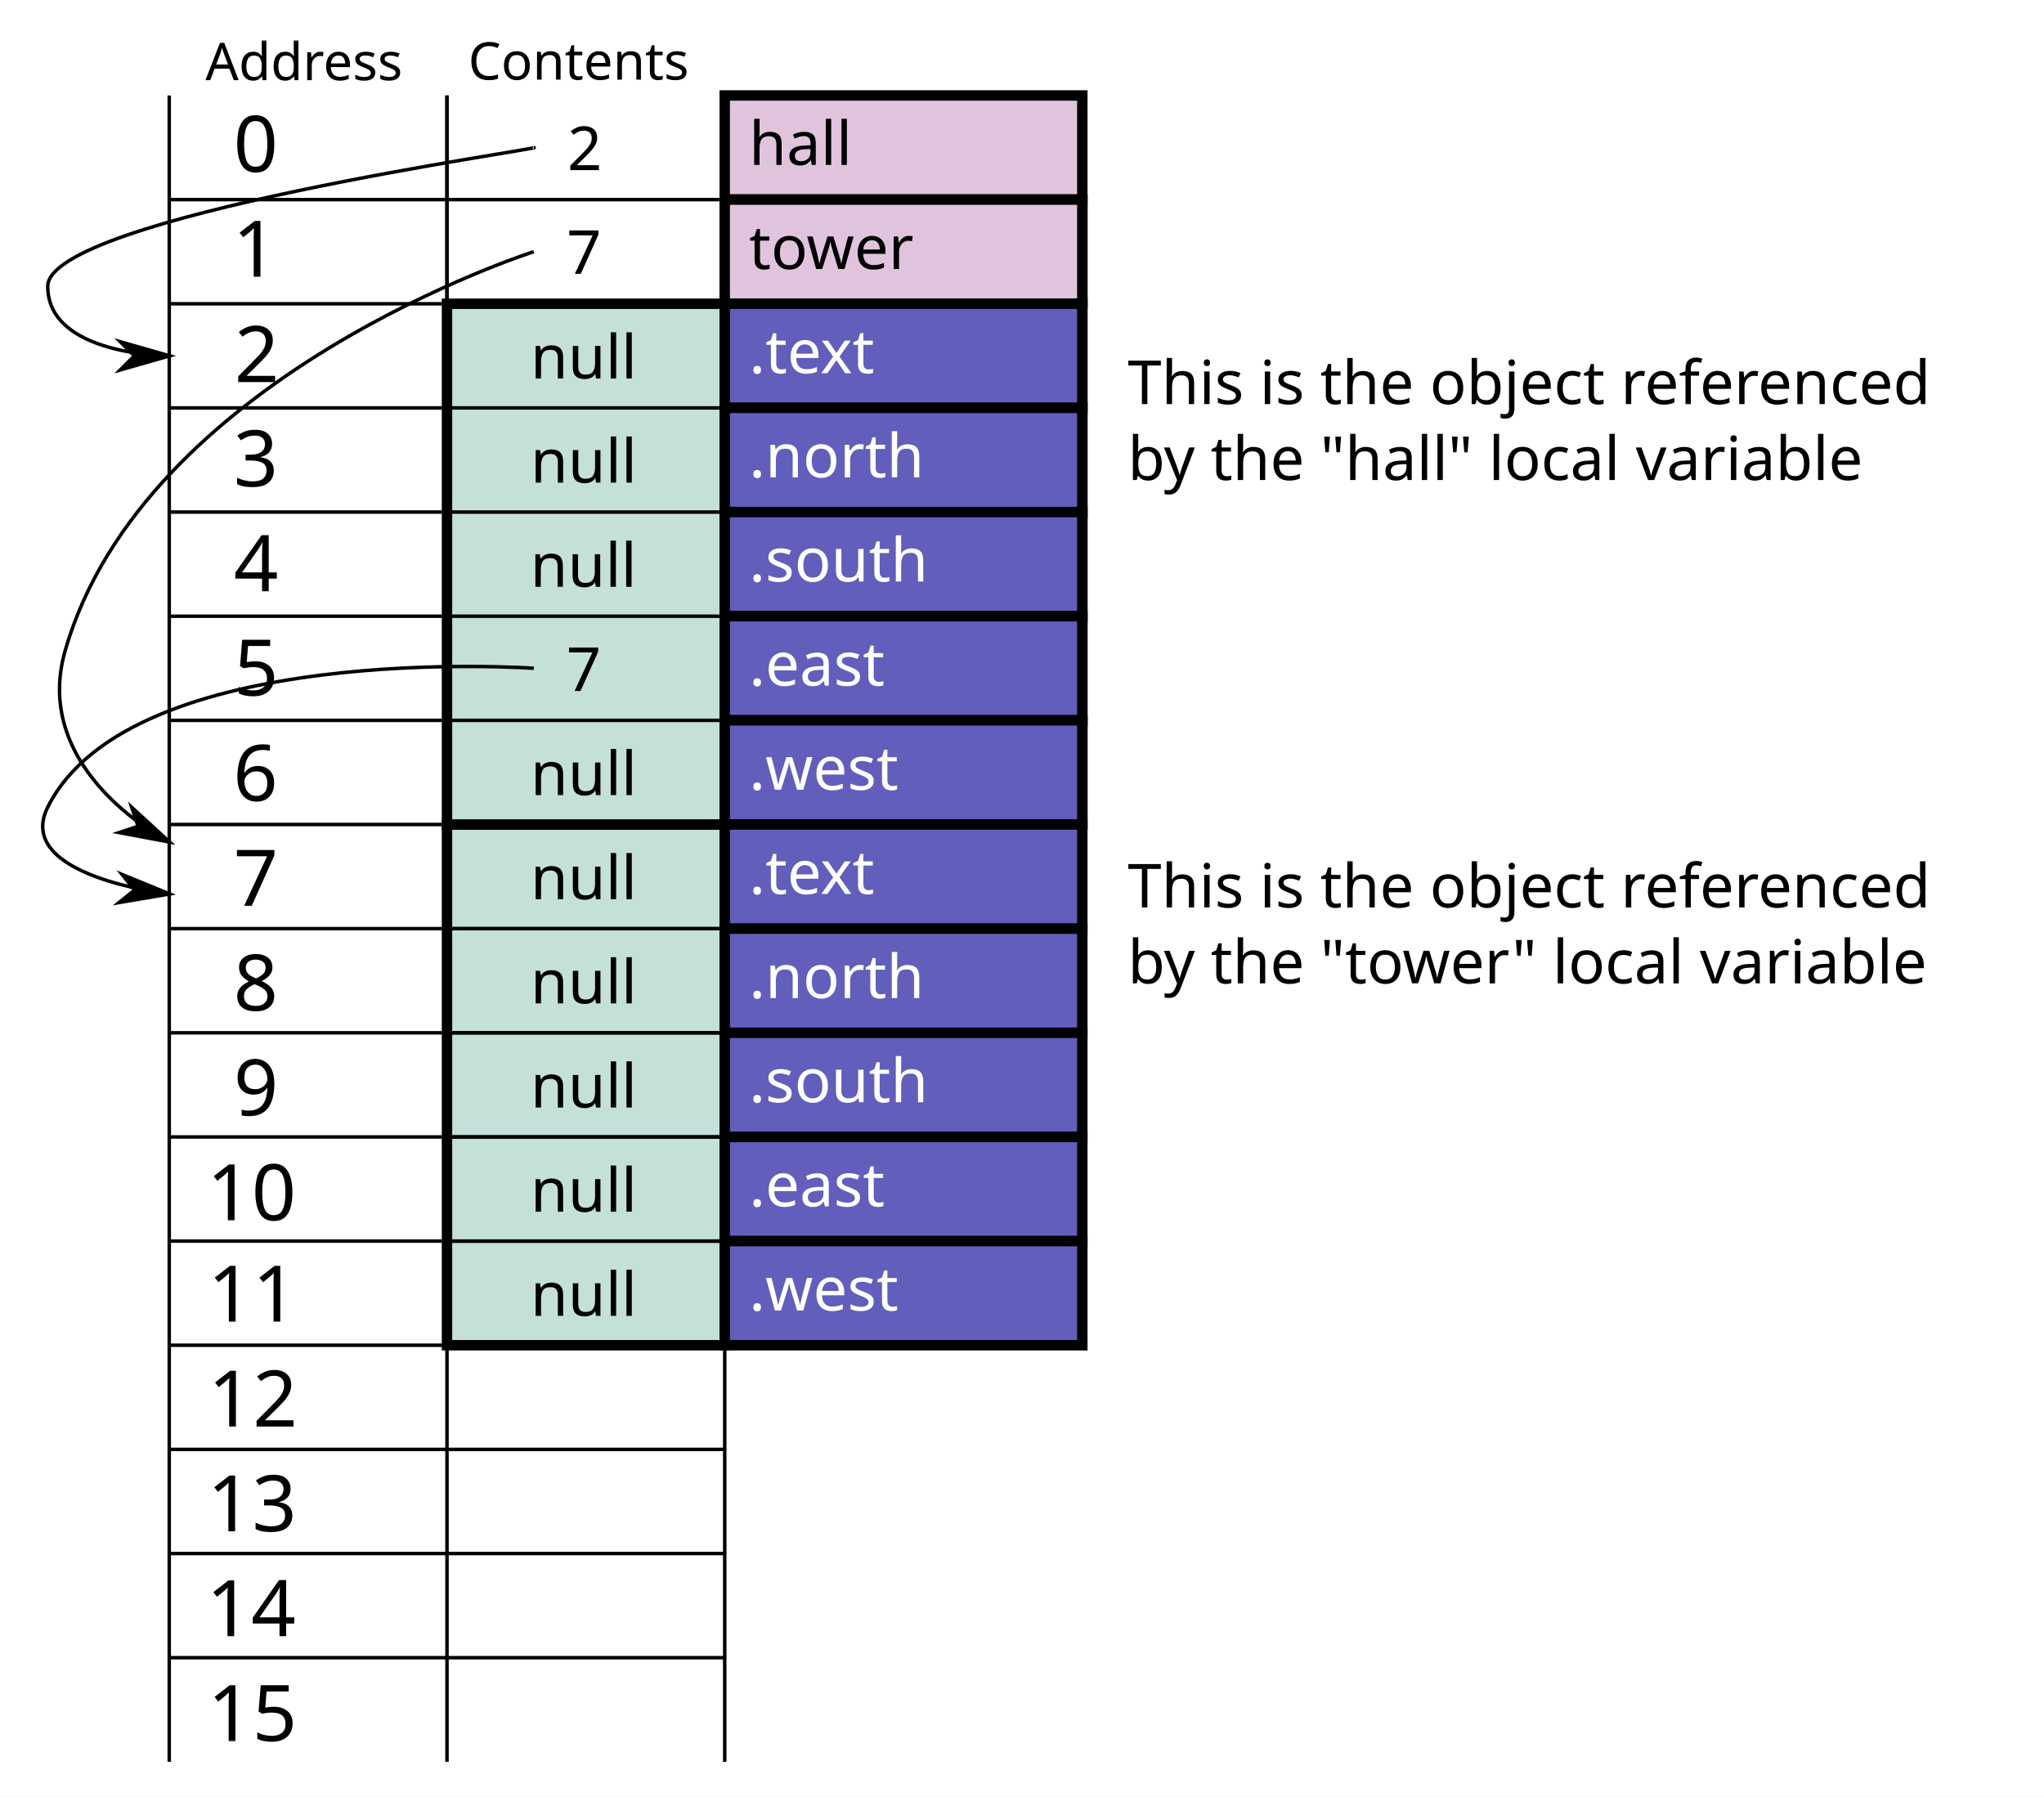
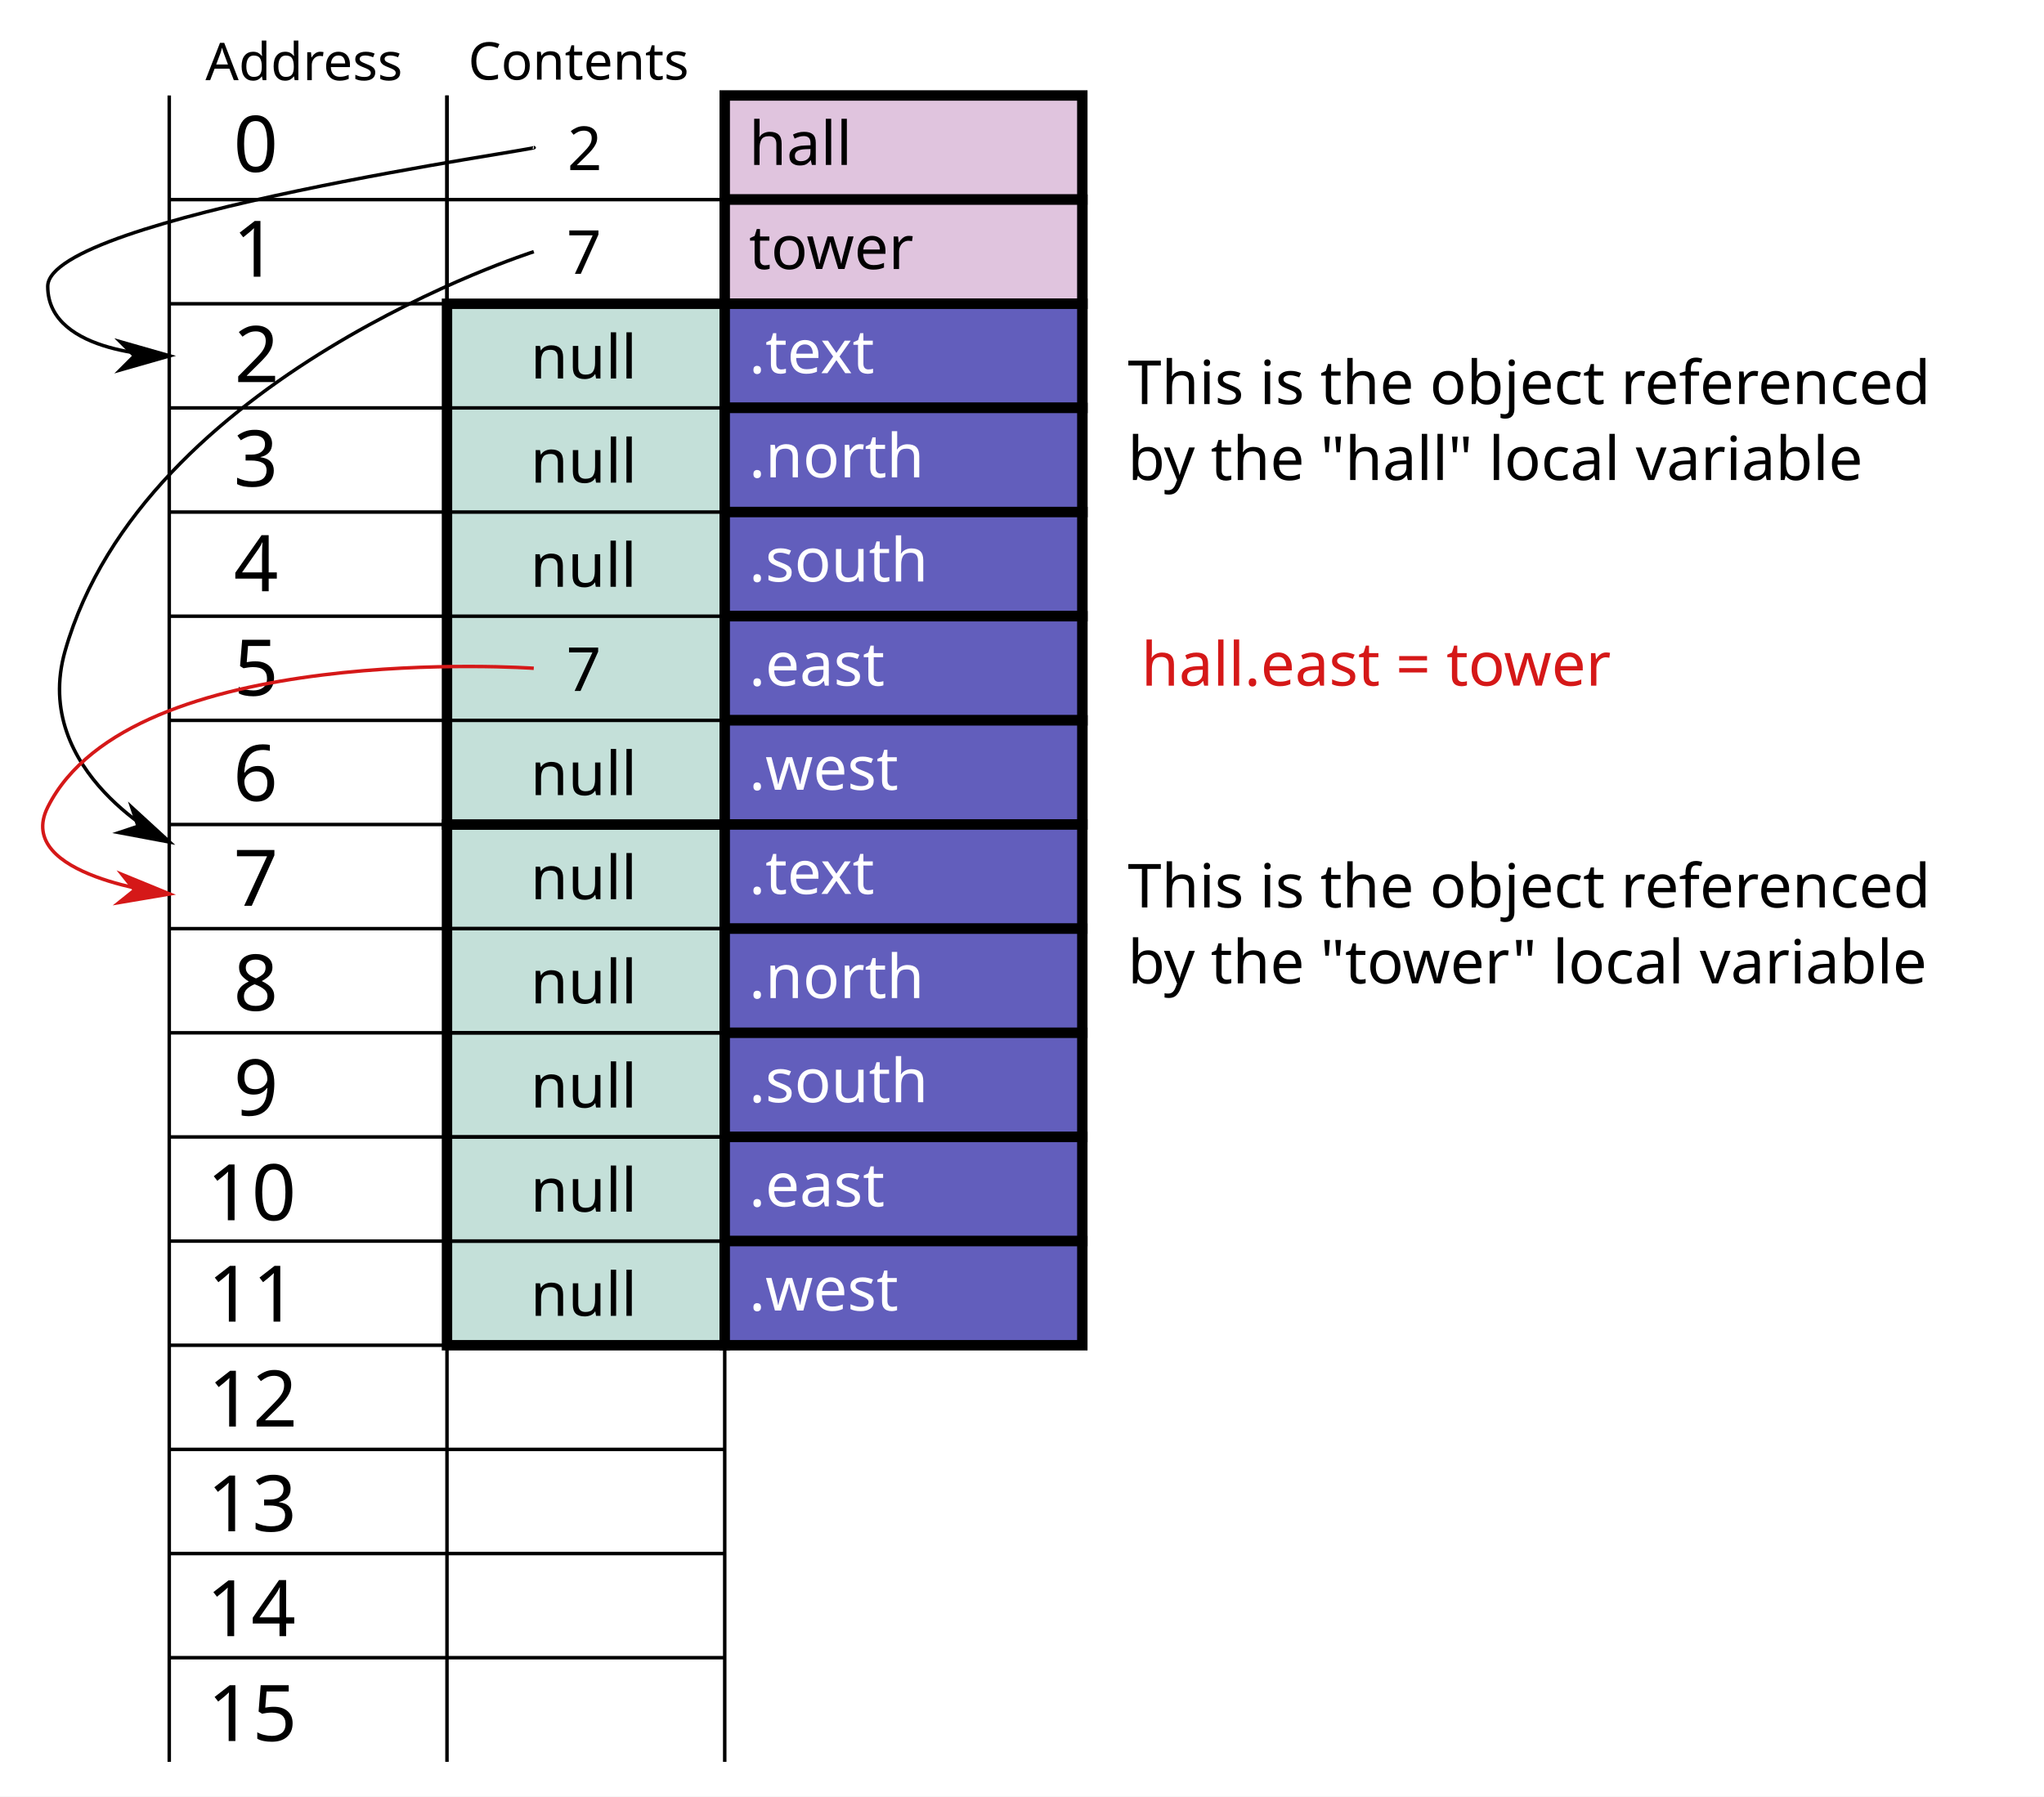
<svg xmlns="http://www.w3.org/2000/svg" width="166.158mm" height="146.05mm" viewBox="0 0 588.75 517.5" id="svg2" version="1.1">
  <defs id="defs4">
    <marker orient="auto" refY="0" refX="0" id="marker4905" style="overflow:visible">
-       <path id="path4907" d="M 0,0 5,-5 -12.5,0 5,5 0,0 Z" style="fill:#000000;fill-opacity:1;fill-rule:evenodd;stroke:#000000;stroke-width:1pt;stroke-opacity:1" transform="matrix(-0.8,0,0,-0.8,-10,0)" />
+       <path id="path4907" d="M 0,0 5,-5 -12.5,0 5,5 0,0 Z" style="fill:#d51818;fill-opacity:1;fill-rule:evenodd;stroke:#d51818;stroke-width:1pt;stroke-opacity:1" transform="matrix(-0.8,0,0,-0.8,-10,0)" />
    </marker>
    <marker style="overflow:visible" id="marker6380" refX="0" refY="0" orient="auto">
      <path transform="matrix(-0.8,0,0,-0.8,-10,0)" style="fill:#000000;fill-opacity:1;fill-rule:evenodd;stroke:#000000;stroke-width:1pt;stroke-opacity:1" d="M 0,0 5,-5 -12.5,0 5,5 0,0 Z" id="path6382" />
    </marker>
    <marker orient="auto" refY="0" refX="0" id="Arrow1Lend" style="overflow:visible">
      <path id="path4327" d="M 0,0 5,-5 -12.5,0 5,5 0,0 Z" style="fill:#000000;fill-opacity:1;fill-rule:evenodd;stroke:#000000;stroke-width:1pt;stroke-opacity:1" transform="matrix(-0.8,0,0,-0.8,-10,0)" />
    </marker>
  </defs>
  <g id="layer1" transform="translate(88.74996,-44.86237)">
    <rect style="opacity:1;fill:#ffffff;fill-opacity:1;stroke:none;stroke-width:2.425;stroke-miterlimit:10;stroke-dasharray:none;stroke-opacity:1" id="rect4155-3" width="588.75" height="517.5" x="-88.75" y="44.862" />
    <rect y="282.362" x="40" height="150" width="80" id="rect3537" style="opacity:1;fill:#c4e0d9;fill-opacity:1;stroke:#000000;stroke-width:3;stroke-miterlimit:4;stroke-dasharray:none;stroke-opacity:1" />
    <rect style="opacity:1;fill:#c4e0d9;fill-opacity:1;stroke:#000000;stroke-width:3;stroke-miterlimit:4;stroke-dasharray:none;stroke-opacity:1" id="rect4316" width="80" height="150" x="40" y="132.362" />
    <path style="fill:none;fill-rule:evenodd;stroke:#000000;stroke-width:1px;stroke-linecap:butt;stroke-linejoin:miter;stroke-opacity:1" d="M 40,72.362 40,402.362" id="path4153" />
    <path style="fill:none;fill-rule:evenodd;stroke:#000000;stroke-width:1px;stroke-linecap:butt;stroke-linejoin:miter;stroke-opacity:1" d="m 40,102.362 80,0" id="path4184" />
    <path style="fill:none;fill-rule:evenodd;stroke:#000000;stroke-width:1px;stroke-linecap:butt;stroke-linejoin:miter;stroke-opacity:1" d="m 120,72.362 -2e-5,480" id="path4186" />
    <path style="fill:none;fill-rule:evenodd;stroke:#000000;stroke-width:1px;stroke-linecap:butt;stroke-linejoin:miter;stroke-opacity:1" d="m 40,192.362 80,0" id="path4184-3" />
    <path style="fill:none;fill-rule:evenodd;stroke:#000000;stroke-width:1px;stroke-linecap:butt;stroke-linejoin:miter;stroke-opacity:1" d="m 40,342.362 80,0" id="path4184-8" />
    <path style="fill:none;fill-rule:evenodd;stroke:#000000;stroke-width:1px;stroke-linecap:butt;stroke-linejoin:miter;stroke-opacity:1" d="m 40,312.362 80,0" id="path4184-6" />
    <path style="fill:none;fill-rule:evenodd;stroke:#000000;stroke-width:1px;stroke-linecap:butt;stroke-linejoin:miter;stroke-opacity:1" d="m 40,282.362 80,0" id="path4184-0" />
    <path style="fill:none;fill-rule:evenodd;stroke:#000000;stroke-width:1px;stroke-linecap:butt;stroke-linejoin:miter;stroke-opacity:1" d="m 40,132.362 80,0" id="path4184-4" />
    <path style="fill:none;fill-rule:evenodd;stroke:#000000;stroke-width:1px;stroke-linecap:butt;stroke-linejoin:miter;stroke-opacity:1" d="m 40,222.362 80,0" id="path4184-8-8" />
    <path style="fill:none;fill-rule:evenodd;stroke:#000000;stroke-width:1px;stroke-linecap:butt;stroke-linejoin:miter;stroke-opacity:1" d="m 40,372.362 80,0" id="path4184-8-88" />
    <path style="fill:none;fill-rule:evenodd;stroke:#000000;stroke-width:1px;stroke-linecap:butt;stroke-linejoin:miter;stroke-opacity:1" d="m 40,162.362 80,0" id="path4184-4-9" />
    <path style="fill:none;fill-rule:evenodd;stroke:#000000;stroke-width:1px;stroke-linecap:butt;stroke-linejoin:miter;stroke-opacity:1" d="m 40,252.362 80,0" id="path4184-8-8-7" />
    <path style="fill:none;fill-rule:evenodd;stroke:#000000;stroke-width:1px;stroke-linecap:butt;stroke-linejoin:miter;stroke-opacity:1" d="m -40,72.362 -2e-6,480" id="path4153-6" />
    <path style="fill:none;fill-rule:evenodd;stroke:#000000;stroke-width:1px;stroke-linecap:butt;stroke-linejoin:miter;stroke-opacity:1" d="m -40,102.362 80,0" id="path4184-43" />
    <path style="fill:none;fill-rule:evenodd;stroke:#000000;stroke-width:1px;stroke-linecap:butt;stroke-linejoin:miter;stroke-opacity:1" d="m 40,72.362 -1.1e-5,480" id="path4186-3" />
    <path style="fill:none;fill-rule:evenodd;stroke:#000000;stroke-width:1px;stroke-linecap:butt;stroke-linejoin:miter;stroke-opacity:1" d="m -40,192.362 80,0" id="path4184-3-3" />
    <path style="fill:none;fill-rule:evenodd;stroke:#000000;stroke-width:1px;stroke-linecap:butt;stroke-linejoin:miter;stroke-opacity:1" d="m -40,342.362 80,0" id="path4184-8-86" />
    <path style="fill:none;fill-rule:evenodd;stroke:#000000;stroke-width:1px;stroke-linecap:butt;stroke-linejoin:miter;stroke-opacity:1" d="m -40,312.362 80,0" id="path4184-6-0" />
    <path style="fill:none;fill-rule:evenodd;stroke:#000000;stroke-width:1px;stroke-linecap:butt;stroke-linejoin:miter;stroke-opacity:1" d="m -40,282.362 80,0" id="path4184-0-4" />
    <path style="fill:none;fill-rule:evenodd;stroke:#000000;stroke-width:1px;stroke-linecap:butt;stroke-linejoin:miter;stroke-opacity:1" d="m -40,132.362 80,0" id="path4184-4-8" />
    <path style="fill:none;fill-rule:evenodd;stroke:#000000;stroke-width:1px;stroke-linecap:butt;stroke-linejoin:miter;stroke-opacity:1" d="m -40,222.362 80,0" id="path4184-8-8-8" />
    <path style="fill:none;fill-rule:evenodd;stroke:#000000;stroke-width:1px;stroke-linecap:butt;stroke-linejoin:miter;stroke-opacity:1" d="m -40,372.362 80,0" id="path4184-8-88-8" />
    <path style="fill:none;fill-rule:evenodd;stroke:#000000;stroke-width:1px;stroke-linecap:butt;stroke-linejoin:miter;stroke-opacity:1" d="m -40,162.362 80,0" id="path4184-4-9-9" />
    <path style="fill:none;fill-rule:evenodd;stroke:#000000;stroke-width:1px;stroke-linecap:butt;stroke-linejoin:miter;stroke-opacity:1" d="m -40,252.362 80,0" id="path4184-8-8-7-7" />
    <text xml:space="preserve" style="font-style:normal;font-weight:normal;font-size:22.5px;line-height:125%;font-family:sans-serif;text-align:start;letter-spacing:0px;word-spacing:0px;writing-mode:lr-tb;text-anchor:start;fill:#000000;fill-opacity:1;stroke:none;stroke-width:1px;stroke-linecap:butt;stroke-linejoin:miter;stroke-opacity:1" x="-21.514" y="94.362" id="text4207">
      <tspan id="tspan4209" x="-21.514" y="94.362">0</tspan>
    </text>
    <text xml:space="preserve" style="font-style:normal;font-weight:normal;font-size:22.5px;line-height:125%;font-family:sans-serif;text-align:start;letter-spacing:0px;word-spacing:0px;writing-mode:lr-tb;text-anchor:start;fill:#000000;fill-opacity:1;stroke:none;stroke-width:1px;stroke-linecap:butt;stroke-linejoin:miter;stroke-opacity:1" x="-21.717" y="124.573" id="text4211">
      <tspan id="tspan4213" x="-21.717" y="124.573">1</tspan>
    </text>
    <text xml:space="preserve" style="font-style:normal;font-weight:normal;font-size:22.5px;line-height:125%;font-family:sans-serif;text-align:start;letter-spacing:0px;word-spacing:0px;writing-mode:lr-tb;text-anchor:start;fill:#000000;fill-opacity:1;stroke:none;stroke-width:1px;stroke-linecap:butt;stroke-linejoin:miter;stroke-opacity:1" x="-21.217" y="154.922" id="text4215">
      <tspan id="tspan4217" x="-21.217" y="154.922">2</tspan>
    </text>
    <text xml:space="preserve" style="font-style:normal;font-weight:normal;font-size:22.5px;line-height:125%;font-family:sans-serif;text-align:start;letter-spacing:0px;word-spacing:0px;writing-mode:lr-tb;text-anchor:start;fill:#000000;fill-opacity:1;stroke:none;stroke-width:1px;stroke-linecap:butt;stroke-linejoin:miter;stroke-opacity:1" x="-21.475" y="184.962" id="text4219">
      <tspan id="tspan4221" x="-21.475" y="184.962" style="font-weight:normal">3</tspan>
    </text>
    <text xml:space="preserve" style="font-style:normal;font-weight:normal;font-size:22.5px;line-height:125%;font-family:sans-serif;text-align:start;letter-spacing:0px;word-spacing:0px;writing-mode:lr-tb;text-anchor:start;fill:#000000;fill-opacity:1;stroke:none;stroke-width:1px;stroke-linecap:butt;stroke-linejoin:miter;stroke-opacity:1" x="-21.437" y="215.173" id="text4223">
      <tspan id="tspan4225" x="-21.437" y="215.173">4</tspan>
    </text>
    <text xml:space="preserve" style="font-style:normal;font-weight:normal;font-size:22.5px;line-height:125%;font-family:sans-serif;text-align:start;letter-spacing:0px;word-spacing:0px;writing-mode:lr-tb;text-anchor:start;fill:#000000;fill-opacity:1;stroke:none;stroke-width:1px;stroke-linecap:butt;stroke-linejoin:miter;stroke-opacity:1" x="-21.404" y="245.214" id="text4227">
      <tspan id="tspan4229" x="-21.404" y="245.214">5</tspan>
    </text>
    <text xml:space="preserve" style="font-style:normal;font-weight:normal;font-size:22.5px;line-height:125%;font-family:sans-serif;text-align:start;letter-spacing:0px;word-spacing:0px;writing-mode:lr-tb;text-anchor:start;fill:#000000;fill-opacity:1;stroke:none;stroke-width:1px;stroke-linecap:butt;stroke-linejoin:miter;stroke-opacity:1" x="-21.596" y="275.562" id="text4231">
      <tspan id="tspan4233" x="-21.596" y="275.562">6</tspan>
    </text>
    <text xml:space="preserve" style="font-style:normal;font-weight:normal;font-size:22.5px;line-height:125%;font-family:sans-serif;text-align:start;letter-spacing:0px;word-spacing:0px;writing-mode:lr-tb;text-anchor:start;fill:#000000;fill-opacity:1;stroke:none;stroke-width:1px;stroke-linecap:butt;stroke-linejoin:miter;stroke-opacity:1" x="-21.481" y="305.773" id="text4235">
      <tspan id="tspan4237" x="-21.481" y="305.773">7</tspan>
    </text>
    <text xml:space="preserve" style="font-style:normal;font-weight:normal;font-size:22.5px;line-height:125%;font-family:sans-serif;text-align:start;letter-spacing:0px;word-spacing:0px;writing-mode:lr-tb;text-anchor:start;fill:#000000;fill-opacity:1;stroke:none;stroke-width:1px;stroke-linecap:butt;stroke-linejoin:miter;stroke-opacity:1" x="-21.514" y="335.962" id="text4239">
      <tspan id="tspan4241" x="-21.514" y="335.962">8</tspan>
    </text>
    <text xml:space="preserve" style="font-style:normal;font-weight:normal;font-size:22.5px;line-height:125%;font-family:sans-serif;text-align:start;letter-spacing:0px;word-spacing:0px;writing-mode:lr-tb;text-anchor:start;fill:#000000;fill-opacity:1;stroke:none;stroke-width:1px;stroke-linecap:butt;stroke-linejoin:miter;stroke-opacity:1" x="-21.437" y="366.162" id="text4243">
      <tspan id="tspan4245" x="-21.437" y="366.162">9</tspan>
    </text>
    <text xml:space="preserve" style="font-style:normal;font-weight:normal;font-size:22.5px;line-height:125%;font-family:sans-serif;text-align:start;letter-spacing:0px;word-spacing:0px;writing-mode:lr-tb;text-anchor:start;fill:#000000;fill-opacity:1;stroke:none;stroke-width:1px;stroke-linecap:butt;stroke-linejoin:miter;stroke-opacity:1" x="-29.171" y="396.362" id="text4247">
      <tspan id="tspan4249" x="-29.171" y="396.362">10</tspan>
    </text>
    <text xml:space="preserve" style="font-style:normal;font-weight:normal;font-size:22.5px;line-height:125%;font-family:sans-serif;text-align:start;letter-spacing:0px;word-spacing:0px;writing-mode:lr-tb;text-anchor:start;fill:#000000;fill-opacity:1;stroke:none;stroke-width:1px;stroke-linecap:butt;stroke-linejoin:miter;stroke-opacity:1" x="-29.572" y="67.954" id="text5887">
      <tspan id="tspan5889" x="-29.572" y="67.954" style="font-size:15px">Address</tspan>
    </text>
    <text xml:space="preserve" style="font-style:normal;font-weight:normal;font-size:22.5px;line-height:125%;font-family:sans-serif;text-align:start;letter-spacing:0px;word-spacing:0px;writing-mode:lr-tb;text-anchor:start;fill:#000000;fill-opacity:1;stroke:none;stroke-width:1px;stroke-linecap:butt;stroke-linejoin:miter;stroke-opacity:1" x="46.1" y="67.801" id="text5891">
      <tspan id="tspan5893" x="46.1" y="67.801" style="font-size:15px">Contents</tspan>
    </text>
    <g id="g3448" transform="translate(1.420786,-4.55868)">
      <rect y="76.921" x="118.579" height="30" width="103" id="rect4497" style="color:#000000;clip-rule:nonzero;display:inline;overflow:visible;visibility:visible;opacity:1;isolation:auto;mix-blend-mode:normal;color-interpolation:sRGB;color-interpolation-filters:linearRGB;solid-color:#000000;solid-opacity:1;fill:#e0c4de;fill-opacity:1;fill-rule:nonzero;stroke:#000000;stroke-width:3;stroke-linecap:butt;stroke-linejoin:miter;stroke-miterlimit:4;stroke-dasharray:none;stroke-dashoffset:0;stroke-opacity:1;color-rendering:auto;image-rendering:auto;shape-rendering:auto;text-rendering:auto;enable-background:accumulate" />
      <text id="text4925" y="96.921" x="125.579" style="font-style:normal;font-weight:normal;font-size:17.5px;line-height:125%;font-family:sans-serif;text-align:start;letter-spacing:0px;word-spacing:0px;writing-mode:lr-tb;text-anchor:start;fill:#000000;fill-opacity:1;stroke:none;stroke-width:1px;stroke-linecap:butt;stroke-linejoin:miter;stroke-opacity:1" xml:space="preserve">
        <tspan y="96.921" x="125.579" id="tspan4927">hall</tspan>
      </text>
    </g>
    <path id="path3404" d="m 40,492.362 80,0" style="fill:none;fill-rule:evenodd;stroke:#000000;stroke-width:1px;stroke-linecap:butt;stroke-linejoin:miter;stroke-opacity:1" />
    <path id="path3406" d="m 40,462.362 80,0" style="fill:none;fill-rule:evenodd;stroke:#000000;stroke-width:1px;stroke-linecap:butt;stroke-linejoin:miter;stroke-opacity:1" />
    <path id="path3408" d="m 40,432.362 80,0" style="fill:none;fill-rule:evenodd;stroke:#000000;stroke-width:1px;stroke-linecap:butt;stroke-linejoin:miter;stroke-opacity:1" />
    <path id="path3410" d="m 40,522.362 80,0" style="fill:none;fill-rule:evenodd;stroke:#000000;stroke-width:1px;stroke-linecap:butt;stroke-linejoin:miter;stroke-opacity:1" />
    <path id="path3412" d="m 40,402.362 80,0" style="fill:none;fill-rule:evenodd;stroke:#000000;stroke-width:1px;stroke-linecap:butt;stroke-linejoin:miter;stroke-opacity:1" />
    <path id="path3414" d="m -40,492.362 80,0" style="fill:none;fill-rule:evenodd;stroke:#000000;stroke-width:1px;stroke-linecap:butt;stroke-linejoin:miter;stroke-opacity:1" />
    <path id="path3416" d="m -40,462.362 80,0" style="fill:none;fill-rule:evenodd;stroke:#000000;stroke-width:1px;stroke-linecap:butt;stroke-linejoin:miter;stroke-opacity:1" />
    <path id="path3418" d="m -40,432.362 80,0" style="fill:none;fill-rule:evenodd;stroke:#000000;stroke-width:1px;stroke-linecap:butt;stroke-linejoin:miter;stroke-opacity:1" />
    <path id="path3420" d="m -40,522.362 80,0" style="fill:none;fill-rule:evenodd;stroke:#000000;stroke-width:1px;stroke-linecap:butt;stroke-linejoin:miter;stroke-opacity:1" />
    <path id="path3422" d="m -40,402.362 80,0" style="fill:none;fill-rule:evenodd;stroke:#000000;stroke-width:1px;stroke-linecap:butt;stroke-linejoin:miter;stroke-opacity:1" />
    <text id="text3424" y="425.562" x="-28.88" style="font-style:normal;font-weight:normal;font-size:22.5px;line-height:125%;font-family:sans-serif;text-align:start;letter-spacing:0px;word-spacing:0px;writing-mode:lr-tb;text-anchor:start;fill:#000000;fill-opacity:1;stroke:none;stroke-width:1px;stroke-linecap:butt;stroke-linejoin:miter;stroke-opacity:1" xml:space="preserve">
      <tspan y="425.562" x="-28.88" id="tspan3426">11</tspan>
    </text>
    <text id="text3428" y="455.773" x="-28.792" style="font-style:normal;font-weight:normal;font-size:22.5px;line-height:125%;font-family:sans-serif;text-align:start;letter-spacing:0px;word-spacing:0px;writing-mode:lr-tb;text-anchor:start;fill:#000000;fill-opacity:1;stroke:none;stroke-width:1px;stroke-linecap:butt;stroke-linejoin:miter;stroke-opacity:1" xml:space="preserve">
      <tspan y="455.773" x="-28.792" id="tspan3430">12</tspan>
    </text>
    <text id="text3432" y="485.962" x="-29.017" style="font-style:normal;font-weight:normal;font-size:22.5px;line-height:125%;font-family:sans-serif;text-align:start;letter-spacing:0px;word-spacing:0px;writing-mode:lr-tb;text-anchor:start;fill:#000000;fill-opacity:1;stroke:none;stroke-width:1px;stroke-linecap:butt;stroke-linejoin:miter;stroke-opacity:1" xml:space="preserve">
      <tspan y="485.962" x="-29.017" id="tspan3434">13</tspan>
    </text>
    <text id="text3436" y="516.162" x="-29.286" style="font-style:normal;font-weight:normal;font-size:22.5px;line-height:125%;font-family:sans-serif;text-align:start;letter-spacing:0px;word-spacing:0px;writing-mode:lr-tb;text-anchor:start;fill:#000000;fill-opacity:1;stroke:none;stroke-width:1px;stroke-linecap:butt;stroke-linejoin:miter;stroke-opacity:1" xml:space="preserve">
      <tspan y="516.162" x="-29.286" id="tspan3438">14</tspan>
    </text>
    <text id="text3440" y="546.362" x="-28.935" style="font-style:normal;font-weight:normal;font-size:22.5px;line-height:125%;font-family:sans-serif;text-align:start;letter-spacing:0px;word-spacing:0px;writing-mode:lr-tb;text-anchor:start;fill:#000000;fill-opacity:1;stroke:none;stroke-width:1px;stroke-linecap:butt;stroke-linejoin:miter;stroke-opacity:1" xml:space="preserve">
      <tspan y="546.362" x="-28.935" id="tspan3442">15</tspan>
    </text>
    <text xml:space="preserve" style="font-style:normal;font-weight:normal;font-size:17.5px;line-height:125%;font-family:sans-serif;text-align:start;letter-spacing:0px;word-spacing:0px;writing-mode:lr-tb;text-anchor:start;fill:#000000;fill-opacity:1;stroke:none;stroke-width:1px;stroke-linecap:butt;stroke-linejoin:miter;stroke-opacity:1" x="-10" y="452.362" id="text3444">
      <tspan id="tspan3446" x="-10" y="452.362" />
    </text>
    <rect y="102.362" x="120" height="30" width="103" id="rect3455" style="color:#000000;clip-rule:nonzero;display:inline;overflow:visible;visibility:visible;opacity:1;isolation:auto;mix-blend-mode:normal;color-interpolation:sRGB;color-interpolation-filters:linearRGB;solid-color:#000000;solid-opacity:1;fill:#e0c4de;fill-opacity:1;fill-rule:nonzero;stroke:#000000;stroke-width:3;stroke-linecap:butt;stroke-linejoin:miter;stroke-miterlimit:4;stroke-dasharray:none;stroke-dashoffset:0;stroke-opacity:1;color-rendering:auto;image-rendering:auto;shape-rendering:auto;text-rendering:auto;enable-background:accumulate" />
    <text id="text3457" y="122.362" x="127" style="font-style:normal;font-weight:normal;font-size:17.5px;line-height:125%;font-family:sans-serif;text-align:start;letter-spacing:0px;word-spacing:0px;writing-mode:lr-tb;text-anchor:start;fill:#000000;fill-opacity:1;stroke:none;stroke-width:1px;stroke-linecap:butt;stroke-linejoin:miter;stroke-opacity:1" xml:space="preserve">
      <tspan y="122.362" x="127" id="tspan3459">myEnemy</tspan>
    </text>
    <rect style="color:#000000;clip-rule:nonzero;display:inline;overflow:visible;visibility:visible;opacity:1;isolation:auto;mix-blend-mode:normal;color-interpolation:sRGB;color-interpolation-filters:linearRGB;solid-color:#000000;solid-opacity:1;fill:#e0c4de;fill-opacity:1;fill-rule:nonzero;stroke:#000000;stroke-width:3;stroke-linecap:butt;stroke-linejoin:miter;stroke-miterlimit:4;stroke-dasharray:none;stroke-dashoffset:0;stroke-opacity:1;color-rendering:auto;image-rendering:auto;shape-rendering:auto;text-rendering:auto;enable-background:accumulate" id="rect3463" width="103" height="30" x="120" y="102.362" />
    <text xml:space="preserve" style="font-style:normal;font-weight:normal;font-size:17.5px;line-height:125%;font-family:sans-serif;text-align:start;letter-spacing:0px;word-spacing:0px;writing-mode:lr-tb;text-anchor:start;fill:#000000;fill-opacity:1;stroke:none;stroke-width:1px;stroke-linecap:butt;stroke-linejoin:miter;stroke-opacity:1" x="127" y="122.362" id="text3465">
      <tspan id="tspan3467" x="127" y="122.362">tower</tspan>
    </text>
    <rect style="color:#000000;clip-rule:nonzero;display:inline;overflow:visible;visibility:visible;opacity:1;isolation:auto;mix-blend-mode:normal;color-interpolation:sRGB;color-interpolation-filters:linearRGB;solid-color:#000000;solid-opacity:1;fill:#e0c4de;fill-opacity:1;fill-rule:nonzero;stroke:#000000;stroke-width:3;stroke-linecap:butt;stroke-linejoin:miter;stroke-miterlimit:4;stroke-dasharray:none;stroke-dashoffset:0;stroke-opacity:1;color-rendering:auto;image-rendering:auto;shape-rendering:auto;text-rendering:auto;enable-background:accumulate" id="rect3475" width="103" height="30" x="120" y="132.362" />
    <text xml:space="preserve" style="font-style:normal;font-weight:normal;font-size:17.5px;line-height:125%;font-family:sans-serif;text-align:start;letter-spacing:0px;word-spacing:0px;writing-mode:lr-tb;text-anchor:start;fill:#000000;fill-opacity:1;stroke:none;stroke-width:1px;stroke-linecap:butt;stroke-linejoin:miter;stroke-opacity:1" x="127" y="152.362" id="text3477">
      <tspan id="tspan3479" x="127" y="152.362">myEnemy</tspan>
    </text>
    <rect y="132.362" x="120" height="30" width="103" id="rect3481" style="color:#000000;clip-rule:nonzero;display:inline;overflow:visible;visibility:visible;opacity:1;isolation:auto;mix-blend-mode:normal;color-interpolation:sRGB;color-interpolation-filters:linearRGB;solid-color:#000000;solid-opacity:1;fill:#625ebc;fill-opacity:1;fill-rule:nonzero;stroke:#000000;stroke-width:3;stroke-linecap:butt;stroke-linejoin:miter;stroke-miterlimit:4;stroke-dasharray:none;stroke-dashoffset:0;stroke-opacity:1;color-rendering:auto;image-rendering:auto;shape-rendering:auto;text-rendering:auto;enable-background:accumulate" />
    <text id="text3483" y="152.362" x="127" style="font-style:normal;font-weight:normal;font-size:17.5px;line-height:125%;font-family:sans-serif;text-align:start;letter-spacing:0px;word-spacing:0px;writing-mode:lr-tb;text-anchor:start;fill:#ffffff;fill-opacity:1;stroke:none;stroke-width:1px;stroke-linecap:butt;stroke-linejoin:miter;stroke-opacity:1" xml:space="preserve">
      <tspan y="152.362" x="127" id="tspan3485">.text</tspan>
    </text>
    <rect y="162.362" x="120" height="30" width="103" id="rect3487" style="color:#000000;clip-rule:nonzero;display:inline;overflow:visible;visibility:visible;opacity:1;isolation:auto;mix-blend-mode:normal;color-interpolation:sRGB;color-interpolation-filters:linearRGB;solid-color:#000000;solid-opacity:1;fill:#e0c4de;fill-opacity:1;fill-rule:nonzero;stroke:#000000;stroke-width:3;stroke-linecap:butt;stroke-linejoin:miter;stroke-miterlimit:4;stroke-dasharray:none;stroke-dashoffset:0;stroke-opacity:1;color-rendering:auto;image-rendering:auto;shape-rendering:auto;text-rendering:auto;enable-background:accumulate" />
    <text id="text3489" y="182.362" x="127" style="font-style:normal;font-weight:normal;font-size:17.5px;line-height:125%;font-family:sans-serif;text-align:start;letter-spacing:0px;word-spacing:0px;writing-mode:lr-tb;text-anchor:start;fill:#000000;fill-opacity:1;stroke:none;stroke-width:1px;stroke-linecap:butt;stroke-linejoin:miter;stroke-opacity:1" xml:space="preserve">
      <tspan y="182.362" x="127" id="tspan3491">myEnemy</tspan>
    </text>
    <rect style="color:#000000;clip-rule:nonzero;display:inline;overflow:visible;visibility:visible;opacity:1;isolation:auto;mix-blend-mode:normal;color-interpolation:sRGB;color-interpolation-filters:linearRGB;solid-color:#000000;solid-opacity:1;fill:#625ebc;fill-opacity:1;fill-rule:nonzero;stroke:#000000;stroke-width:3;stroke-linecap:butt;stroke-linejoin:miter;stroke-miterlimit:4;stroke-dasharray:none;stroke-dashoffset:0;stroke-opacity:1;color-rendering:auto;image-rendering:auto;shape-rendering:auto;text-rendering:auto;enable-background:accumulate" id="rect3493" width="103" height="30" x="120" y="162.362" />
    <text xml:space="preserve" style="font-style:normal;font-weight:normal;font-size:17.5px;line-height:125%;font-family:sans-serif;text-align:start;letter-spacing:0px;word-spacing:0px;writing-mode:lr-tb;text-anchor:start;fill:#ffffff;fill-opacity:1;stroke:none;stroke-width:1px;stroke-linecap:butt;stroke-linejoin:miter;stroke-opacity:1" x="127" y="182.362" id="text3495">
      <tspan id="tspan3497" x="127" y="182.362">.north</tspan>
    </text>
    <rect style="color:#000000;clip-rule:nonzero;display:inline;overflow:visible;visibility:visible;opacity:1;isolation:auto;mix-blend-mode:normal;color-interpolation:sRGB;color-interpolation-filters:linearRGB;solid-color:#000000;solid-opacity:1;fill:#e0c4de;fill-opacity:1;fill-rule:nonzero;stroke:#000000;stroke-width:3;stroke-linecap:butt;stroke-linejoin:miter;stroke-miterlimit:4;stroke-dasharray:none;stroke-dashoffset:0;stroke-opacity:1;color-rendering:auto;image-rendering:auto;shape-rendering:auto;text-rendering:auto;enable-background:accumulate" id="rect3499" width="103" height="30" x="120" y="192.362" />
    <text xml:space="preserve" style="font-style:normal;font-weight:normal;font-size:17.5px;line-height:125%;font-family:sans-serif;text-align:start;letter-spacing:0px;word-spacing:0px;writing-mode:lr-tb;text-anchor:start;fill:#000000;fill-opacity:1;stroke:none;stroke-width:1px;stroke-linecap:butt;stroke-linejoin:miter;stroke-opacity:1" x="127" y="212.362" id="text3501">
      <tspan id="tspan3503" x="127" y="212.362">myEnemy</tspan>
    </text>
    <rect y="192.362" x="120" height="30" width="103" id="rect3505" style="color:#000000;clip-rule:nonzero;display:inline;overflow:visible;visibility:visible;opacity:1;isolation:auto;mix-blend-mode:normal;color-interpolation:sRGB;color-interpolation-filters:linearRGB;solid-color:#000000;solid-opacity:1;fill:#625ebc;fill-opacity:1;fill-rule:nonzero;stroke:#000000;stroke-width:3;stroke-linecap:butt;stroke-linejoin:miter;stroke-miterlimit:4;stroke-dasharray:none;stroke-dashoffset:0;stroke-opacity:1;color-rendering:auto;image-rendering:auto;shape-rendering:auto;text-rendering:auto;enable-background:accumulate" />
    <text id="text3507" y="212.362" x="127" style="font-style:normal;font-weight:normal;font-size:17.5px;line-height:125%;font-family:sans-serif;text-align:start;letter-spacing:0px;word-spacing:0px;writing-mode:lr-tb;text-anchor:start;fill:#ffffff;fill-opacity:1;stroke:none;stroke-width:1px;stroke-linecap:butt;stroke-linejoin:miter;stroke-opacity:1" xml:space="preserve">
      <tspan y="212.362" x="127" id="tspan3509">.south</tspan>
    </text>
    <rect y="222.362" x="120" height="30" width="103" id="rect3511" style="color:#000000;clip-rule:nonzero;display:inline;overflow:visible;visibility:visible;opacity:1;isolation:auto;mix-blend-mode:normal;color-interpolation:sRGB;color-interpolation-filters:linearRGB;solid-color:#000000;solid-opacity:1;fill:#e0c4de;fill-opacity:1;fill-rule:nonzero;stroke:#000000;stroke-width:3;stroke-linecap:butt;stroke-linejoin:miter;stroke-miterlimit:4;stroke-dasharray:none;stroke-dashoffset:0;stroke-opacity:1;color-rendering:auto;image-rendering:auto;shape-rendering:auto;text-rendering:auto;enable-background:accumulate" />
    <text id="text3513" y="242.362" x="127" style="font-style:normal;font-weight:normal;font-size:17.5px;line-height:125%;font-family:sans-serif;text-align:start;letter-spacing:0px;word-spacing:0px;writing-mode:lr-tb;text-anchor:start;fill:#000000;fill-opacity:1;stroke:none;stroke-width:1px;stroke-linecap:butt;stroke-linejoin:miter;stroke-opacity:1" xml:space="preserve">
      <tspan y="242.362" x="127" id="tspan3515">myEnemy</tspan>
    </text>
    <rect style="color:#000000;clip-rule:nonzero;display:inline;overflow:visible;visibility:visible;opacity:1;isolation:auto;mix-blend-mode:normal;color-interpolation:sRGB;color-interpolation-filters:linearRGB;solid-color:#000000;solid-opacity:1;fill:#625ebc;fill-opacity:1;fill-rule:nonzero;stroke:#000000;stroke-width:3;stroke-linecap:butt;stroke-linejoin:miter;stroke-miterlimit:4;stroke-dasharray:none;stroke-dashoffset:0;stroke-opacity:1;color-rendering:auto;image-rendering:auto;shape-rendering:auto;text-rendering:auto;enable-background:accumulate" id="rect3517" width="103" height="30" x="120" y="222.362" />
    <text xml:space="preserve" style="font-style:normal;font-weight:normal;font-size:17.5px;line-height:125%;font-family:sans-serif;text-align:start;letter-spacing:0px;word-spacing:0px;writing-mode:lr-tb;text-anchor:start;fill:#ffffff;fill-opacity:1;stroke:none;stroke-width:1px;stroke-linecap:butt;stroke-linejoin:miter;stroke-opacity:1" x="127" y="242.362" id="text3519">
      <tspan id="tspan3521" x="127" y="242.362">.east</tspan>
    </text>
    <rect style="color:#000000;clip-rule:nonzero;display:inline;overflow:visible;visibility:visible;opacity:1;isolation:auto;mix-blend-mode:normal;color-interpolation:sRGB;color-interpolation-filters:linearRGB;solid-color:#000000;solid-opacity:1;fill:#e0c4de;fill-opacity:1;fill-rule:nonzero;stroke:#000000;stroke-width:3;stroke-linecap:butt;stroke-linejoin:miter;stroke-miterlimit:4;stroke-dasharray:none;stroke-dashoffset:0;stroke-opacity:1;color-rendering:auto;image-rendering:auto;shape-rendering:auto;text-rendering:auto;enable-background:accumulate" id="rect3523" width="103" height="30" x="120" y="252.362" />
    <text xml:space="preserve" style="font-style:normal;font-weight:normal;font-size:17.5px;line-height:125%;font-family:sans-serif;text-align:start;letter-spacing:0px;word-spacing:0px;writing-mode:lr-tb;text-anchor:start;fill:#000000;fill-opacity:1;stroke:none;stroke-width:1px;stroke-linecap:butt;stroke-linejoin:miter;stroke-opacity:1" x="127" y="272.362" id="text3525">
      <tspan id="tspan3527" x="127" y="272.362">myEnemy</tspan>
    </text>
    <rect y="252.362" x="120" height="30" width="103" id="rect3529" style="color:#000000;clip-rule:nonzero;display:inline;overflow:visible;visibility:visible;opacity:1;isolation:auto;mix-blend-mode:normal;color-interpolation:sRGB;color-interpolation-filters:linearRGB;solid-color:#000000;solid-opacity:1;fill:#625ebc;fill-opacity:1;fill-rule:nonzero;stroke:#000000;stroke-width:3;stroke-linecap:butt;stroke-linejoin:miter;stroke-miterlimit:4;stroke-dasharray:none;stroke-dashoffset:0;stroke-opacity:1;color-rendering:auto;image-rendering:auto;shape-rendering:auto;text-rendering:auto;enable-background:accumulate" />
    <text id="text3531" y="272.362" x="127" style="font-style:normal;font-weight:normal;font-size:17.5px;line-height:125%;font-family:sans-serif;text-align:start;letter-spacing:0px;word-spacing:0px;writing-mode:lr-tb;text-anchor:start;fill:#ffffff;fill-opacity:1;stroke:none;stroke-width:1px;stroke-linecap:butt;stroke-linejoin:miter;stroke-opacity:1" xml:space="preserve">
      <tspan y="272.362" x="127" id="tspan3533">.west</tspan>
    </text>
    <text xml:space="preserve" style="font-style:normal;font-weight:normal;font-size:17.5px;line-height:125%;font-family:sans-serif;text-align:start;letter-spacing:0px;word-spacing:0px;writing-mode:lr-tb;text-anchor:start;fill:#000000;fill-opacity:1;stroke:none;stroke-width:1px;stroke-linecap:butt;stroke-linejoin:miter;stroke-opacity:1" x="64.059" y="153.886" id="text4442">
      <tspan id="tspan4444" x="64.059" y="153.886">null</tspan>
    </text>
    <text id="text4446" y="183.886" x="64.059" style="font-style:normal;font-weight:normal;font-size:17.5px;line-height:125%;font-family:sans-serif;text-align:start;letter-spacing:0px;word-spacing:0px;writing-mode:lr-tb;text-anchor:start;fill:#000000;fill-opacity:1;stroke:none;stroke-width:1px;stroke-linecap:butt;stroke-linejoin:miter;stroke-opacity:1" xml:space="preserve">
      <tspan y="183.886" x="64.059" id="tspan4448">null</tspan>
    </text>
    <text xml:space="preserve" style="font-style:normal;font-weight:normal;font-size:17.5px;line-height:125%;font-family:sans-serif;text-align:start;letter-spacing:0px;word-spacing:0px;writing-mode:lr-tb;text-anchor:start;fill:#000000;fill-opacity:1;stroke:none;stroke-width:1px;stroke-linecap:butt;stroke-linejoin:miter;stroke-opacity:1" x="63.983" y="213.886" id="text4450">
      <tspan id="tspan4452" x="63.983" y="213.886">null</tspan>
    </text>
    <text id="text4454" y="243.886" x="74.386" style="font-style:normal;font-weight:normal;font-size:17.5px;line-height:125%;font-family:sans-serif;text-align:start;letter-spacing:0px;word-spacing:0px;writing-mode:lr-tb;text-anchor:start;fill:#000000;fill-opacity:1;stroke:none;stroke-width:1px;stroke-linecap:butt;stroke-linejoin:miter;stroke-opacity:1" xml:space="preserve">
      <tspan y="243.886" x="74.386" id="tspan4456">7</tspan>
    </text>
    <text xml:space="preserve" style="font-style:normal;font-weight:normal;font-size:17.5px;line-height:125%;font-family:sans-serif;text-align:start;letter-spacing:0px;word-spacing:0px;writing-mode:lr-tb;text-anchor:start;fill:#000000;fill-opacity:1;stroke:none;stroke-width:1px;stroke-linecap:butt;stroke-linejoin:miter;stroke-opacity:1" x="64.059" y="273.886" id="text4458">
      <tspan id="tspan4460" x="64.059" y="273.886">null</tspan>
    </text>
    <text xml:space="preserve" style="font-style:normal;font-weight:normal;font-size:17.5px;line-height:125%;font-family:sans-serif;text-align:start;letter-spacing:0px;word-spacing:0px;writing-mode:lr-tb;text-anchor:start;fill:#000000;fill-opacity:1;stroke:none;stroke-width:1px;stroke-linecap:butt;stroke-linejoin:miter;stroke-opacity:1" x="74.668" y="93.856" id="text4462">
      <tspan id="tspan4464" x="74.668" y="93.856">2</tspan>
    </text>
    <path style="fill:none;fill-rule:evenodd;stroke:#000000;stroke-width:1px;stroke-linecap:butt;stroke-linejoin:miter;stroke-opacity:1;marker-end:url(#Arrow1Lend)" d="m 65,87.362 c 5,0 -140,20 -140,40 -4e-5,20 35,20 35,20" id="path4466" />
    <path style="fill:none;fill-rule:evenodd;stroke:#000000;stroke-width:1px;stroke-linecap:butt;stroke-linejoin:miter;stroke-opacity:1" d="m 40,342.362 80,0" id="path4184-3-6" />
    <path style="fill:none;fill-rule:evenodd;stroke:#000000;stroke-width:1px;stroke-linecap:butt;stroke-linejoin:miter;stroke-opacity:1" d="m 40,432.362 80,0" id="path4184-0-7" />
    <path style="fill:none;fill-rule:evenodd;stroke:#000000;stroke-width:1px;stroke-linecap:butt;stroke-linejoin:miter;stroke-opacity:1" d="m 40,282.362 80,0" id="path4184-4-5" />
    <path style="fill:none;fill-rule:evenodd;stroke:#000000;stroke-width:1px;stroke-linecap:butt;stroke-linejoin:miter;stroke-opacity:1" d="m 40,372.362 80,0" id="path4184-8-8-3" />
    <path style="fill:none;fill-rule:evenodd;stroke:#000000;stroke-width:1px;stroke-linecap:butt;stroke-linejoin:miter;stroke-opacity:1" d="m 40,312.362 80,0" id="path4184-4-9-5" />
    <path style="fill:none;fill-rule:evenodd;stroke:#000000;stroke-width:1px;stroke-linecap:butt;stroke-linejoin:miter;stroke-opacity:1" d="m 40,402.362 80,0" id="path4184-8-8-7-6" />
    <text id="text3537" y="161.253" x="236.082" style="font-style:normal;font-weight:normal;font-size:17.5px;line-height:125%;font-family:sans-serif;text-align:start;letter-spacing:0px;word-spacing:0px;writing-mode:lr-tb;text-anchor:start;fill:#000000;fill-opacity:1;stroke:none;stroke-width:1px;stroke-linecap:butt;stroke-linejoin:miter;stroke-opacity:1" xml:space="preserve">
      <tspan y="161.253" x="236.082" id="tspan3539">This is the object referenced</tspan>
      <tspan id="tspan3541" y="183.128" x="236.082">by the "hall" local variable</tspan>
    </text>
    <rect style="color:#000000;clip-rule:nonzero;display:inline;overflow:visible;visibility:visible;opacity:1;isolation:auto;mix-blend-mode:normal;color-interpolation:sRGB;color-interpolation-filters:linearRGB;solid-color:#000000;solid-opacity:1;fill:#625ebc;fill-opacity:1;fill-rule:nonzero;stroke:#000000;stroke-width:3;stroke-linecap:butt;stroke-linejoin:miter;stroke-miterlimit:4;stroke-dasharray:none;stroke-dashoffset:0;stroke-opacity:1;color-rendering:auto;image-rendering:auto;shape-rendering:auto;text-rendering:auto;enable-background:accumulate" id="rect3507" width="103" height="30" x="120" y="282.362" />
    <text xml:space="preserve" style="font-style:normal;font-weight:normal;font-size:17.5px;line-height:125%;font-family:sans-serif;text-align:start;letter-spacing:0px;word-spacing:0px;writing-mode:lr-tb;text-anchor:start;fill:#ffffff;fill-opacity:1;stroke:none;stroke-width:1px;stroke-linecap:butt;stroke-linejoin:miter;stroke-opacity:1" x="127" y="302.362" id="text3509">
      <tspan id="tspan3511" x="127" y="302.362">.text</tspan>
    </text>
    <rect y="312.362" x="120" height="30" width="103" id="rect3513" style="color:#000000;clip-rule:nonzero;display:inline;overflow:visible;visibility:visible;opacity:1;isolation:auto;mix-blend-mode:normal;color-interpolation:sRGB;color-interpolation-filters:linearRGB;solid-color:#000000;solid-opacity:1;fill:#625ebc;fill-opacity:1;fill-rule:nonzero;stroke:#000000;stroke-width:3;stroke-linecap:butt;stroke-linejoin:miter;stroke-miterlimit:4;stroke-dasharray:none;stroke-dashoffset:0;stroke-opacity:1;color-rendering:auto;image-rendering:auto;shape-rendering:auto;text-rendering:auto;enable-background:accumulate" />
    <text id="text3515" y="332.362" x="127" style="font-style:normal;font-weight:normal;font-size:17.5px;line-height:125%;font-family:sans-serif;text-align:start;letter-spacing:0px;word-spacing:0px;writing-mode:lr-tb;text-anchor:start;fill:#ffffff;fill-opacity:1;stroke:none;stroke-width:1px;stroke-linecap:butt;stroke-linejoin:miter;stroke-opacity:1" xml:space="preserve">
      <tspan y="332.362" x="127" id="tspan3517">.north</tspan>
    </text>
    <rect style="color:#000000;clip-rule:nonzero;display:inline;overflow:visible;visibility:visible;opacity:1;isolation:auto;mix-blend-mode:normal;color-interpolation:sRGB;color-interpolation-filters:linearRGB;solid-color:#000000;solid-opacity:1;fill:#625ebc;fill-opacity:1;fill-rule:nonzero;stroke:#000000;stroke-width:3;stroke-linecap:butt;stroke-linejoin:miter;stroke-miterlimit:4;stroke-dasharray:none;stroke-dashoffset:0;stroke-opacity:1;color-rendering:auto;image-rendering:auto;shape-rendering:auto;text-rendering:auto;enable-background:accumulate" id="rect3519" width="103" height="30" x="120" y="342.362" />
    <text xml:space="preserve" style="font-style:normal;font-weight:normal;font-size:17.5px;line-height:125%;font-family:sans-serif;text-align:start;letter-spacing:0px;word-spacing:0px;writing-mode:lr-tb;text-anchor:start;fill:#ffffff;fill-opacity:1;stroke:none;stroke-width:1px;stroke-linecap:butt;stroke-linejoin:miter;stroke-opacity:1" x="127" y="362.362" id="text3521">
      <tspan id="tspan3523" x="127" y="362.362">.south</tspan>
    </text>
    <rect y="372.362" x="120" height="30" width="103" id="rect3525" style="color:#000000;clip-rule:nonzero;display:inline;overflow:visible;visibility:visible;opacity:1;isolation:auto;mix-blend-mode:normal;color-interpolation:sRGB;color-interpolation-filters:linearRGB;solid-color:#000000;solid-opacity:1;fill:#625ebc;fill-opacity:1;fill-rule:nonzero;stroke:#000000;stroke-width:3;stroke-linecap:butt;stroke-linejoin:miter;stroke-miterlimit:4;stroke-dasharray:none;stroke-dashoffset:0;stroke-opacity:1;color-rendering:auto;image-rendering:auto;shape-rendering:auto;text-rendering:auto;enable-background:accumulate" />
    <text id="text3527" y="392.362" x="127" style="font-style:normal;font-weight:normal;font-size:17.5px;line-height:125%;font-family:sans-serif;text-align:start;letter-spacing:0px;word-spacing:0px;writing-mode:lr-tb;text-anchor:start;fill:#ffffff;fill-opacity:1;stroke:none;stroke-width:1px;stroke-linecap:butt;stroke-linejoin:miter;stroke-opacity:1" xml:space="preserve">
      <tspan y="392.362" x="127" id="tspan3529">.east</tspan>
    </text>
    <rect style="color:#000000;clip-rule:nonzero;display:inline;overflow:visible;visibility:visible;opacity:1;isolation:auto;mix-blend-mode:normal;color-interpolation:sRGB;color-interpolation-filters:linearRGB;solid-color:#000000;solid-opacity:1;fill:#625ebc;fill-opacity:1;fill-rule:nonzero;stroke:#000000;stroke-width:3;stroke-linecap:butt;stroke-linejoin:miter;stroke-miterlimit:4;stroke-dasharray:none;stroke-dashoffset:0;stroke-opacity:1;color-rendering:auto;image-rendering:auto;shape-rendering:auto;text-rendering:auto;enable-background:accumulate" id="rect3531" width="103" height="30" x="120" y="402.362" />
    <text xml:space="preserve" style="font-style:normal;font-weight:normal;font-size:17.5px;line-height:125%;font-family:sans-serif;text-align:start;letter-spacing:0px;word-spacing:0px;writing-mode:lr-tb;text-anchor:start;fill:#ffffff;fill-opacity:1;stroke:none;stroke-width:1px;stroke-linecap:butt;stroke-linejoin:miter;stroke-opacity:1" x="127" y="422.362" id="text3533">
      <tspan id="tspan3535" x="127" y="422.362">.west</tspan>
    </text>
    <text id="text3539" y="303.886" x="64.059" style="font-style:normal;font-weight:normal;font-size:17.5px;line-height:125%;font-family:sans-serif;text-align:start;letter-spacing:0px;word-spacing:0px;writing-mode:lr-tb;text-anchor:start;fill:#000000;fill-opacity:1;stroke:none;stroke-width:1px;stroke-linecap:butt;stroke-linejoin:miter;stroke-opacity:1" xml:space="preserve">
      <tspan y="303.886" x="64.059" id="tspan3542">null</tspan>
    </text>
    <text xml:space="preserve" style="font-style:normal;font-weight:normal;font-size:17.5px;line-height:125%;font-family:sans-serif;text-align:start;letter-spacing:0px;word-spacing:0px;writing-mode:lr-tb;text-anchor:start;fill:#000000;fill-opacity:1;stroke:none;stroke-width:1px;stroke-linecap:butt;stroke-linejoin:miter;stroke-opacity:1" x="64.059" y="333.886" id="text3544">
      <tspan id="tspan3546" x="64.059" y="333.886">null</tspan>
    </text>
    <text id="text3548" y="363.886" x="64.059" style="font-style:normal;font-weight:normal;font-size:17.5px;line-height:125%;font-family:sans-serif;text-align:start;letter-spacing:0px;word-spacing:0px;writing-mode:lr-tb;text-anchor:start;fill:#000000;fill-opacity:1;stroke:none;stroke-width:1px;stroke-linecap:butt;stroke-linejoin:miter;stroke-opacity:1" xml:space="preserve">
      <tspan y="363.886" x="64.059" id="tspan3550">null</tspan>
    </text>
    <text xml:space="preserve" style="font-style:normal;font-weight:normal;font-size:17.5px;line-height:125%;font-family:sans-serif;text-align:start;letter-spacing:0px;word-spacing:0px;writing-mode:lr-tb;text-anchor:start;fill:#000000;fill-opacity:1;stroke:none;stroke-width:1px;stroke-linecap:butt;stroke-linejoin:miter;stroke-opacity:1" x="64.059" y="393.886" id="text3552">
      <tspan id="tspan3554" x="64.059" y="393.886">null</tspan>
    </text>
    <text id="text3556" y="423.886" x="64.059" style="font-style:normal;font-weight:normal;font-size:17.5px;line-height:125%;font-family:sans-serif;text-align:start;letter-spacing:0px;word-spacing:0px;writing-mode:lr-tb;text-anchor:start;fill:#000000;fill-opacity:1;stroke:none;stroke-width:1px;stroke-linecap:butt;stroke-linejoin:miter;stroke-opacity:1" xml:space="preserve">
      <tspan y="423.886" x="64.059" id="tspan3558">null</tspan>
    </text>
    <text xml:space="preserve" style="font-style:normal;font-weight:normal;font-size:17.5px;line-height:125%;font-family:sans-serif;text-align:start;letter-spacing:0px;word-spacing:0px;writing-mode:lr-tb;text-anchor:start;fill:#000000;fill-opacity:1;stroke:none;stroke-width:1px;stroke-linecap:butt;stroke-linejoin:miter;stroke-opacity:1" x="236.082" y="306.253" id="text3560">
      <tspan id="tspan3562" x="236.082" y="306.253">This is the object referenced</tspan>
      <tspan x="236.082" y="328.128" id="tspan3564">by the "tower" local variable</tspan>
    </text>
    <text xml:space="preserve" style="font-style:normal;font-weight:normal;font-size:17.5px;line-height:125%;font-family:sans-serif;text-align:start;letter-spacing:0px;word-spacing:0px;writing-mode:lr-tb;text-anchor:start;fill:#000000;fill-opacity:1;stroke:none;stroke-width:1px;stroke-linecap:butt;stroke-linejoin:miter;stroke-opacity:1" x="74.463" y="123.741" id="text3566">
      <tspan id="tspan3568" x="74.463" y="123.741">7</tspan>
    </text>
    <path style="fill:none;fill-rule:evenodd;stroke:#000000;stroke-width:1px;stroke-linecap:butt;stroke-linejoin:miter;stroke-opacity:1;marker-end:url(#marker6380)" d="m 65,117.362 c 0,0 -112.346,35.711 -135,115 -10,35 30,55 30,55" id="path3570" />
-     <path style="fill:none;fill-rule:evenodd;stroke:#000000;stroke-width:1px;stroke-linecap:butt;stroke-linejoin:miter;stroke-opacity:1;marker-end:url(#marker4905)" d="m 65,237.362 c 0,0 -115.917,-8.166 -140,40 -10,20 35,25 35,25" id="path4897" />
+     <path style="fill:none;fill-rule:evenodd;stroke:#d51818;stroke-width:1px;stroke-linecap:butt;stroke-linejoin:miter;stroke-opacity:1;marker-end:url(#marker4905)" d="m 65,237.362 c 0,0 -115.917,-8.166 -140,40 -10,20 35,25 35,25" id="path4897" />
+     <text xml:space="preserve" style="font-style:normal;font-weight:normal;font-size:17.5px;line-height:125%;font-family:sans-serif;text-align:start;letter-spacing:0px;word-spacing:0px;writing-mode:lr-tb;text-anchor:start;fill:#000000;fill-opacity:1;stroke:none;stroke-width:1px;stroke-linecap:butt;stroke-linejoin:miter;stroke-opacity:1" x="240" y="242.362" id="text4327">
+       <tspan id="tspan4329" x="240" y="242.362" style="fill:#d51818;fill-opacity:1">hall.east = tower</tspan>
+     </text>
  </g>
</svg>
